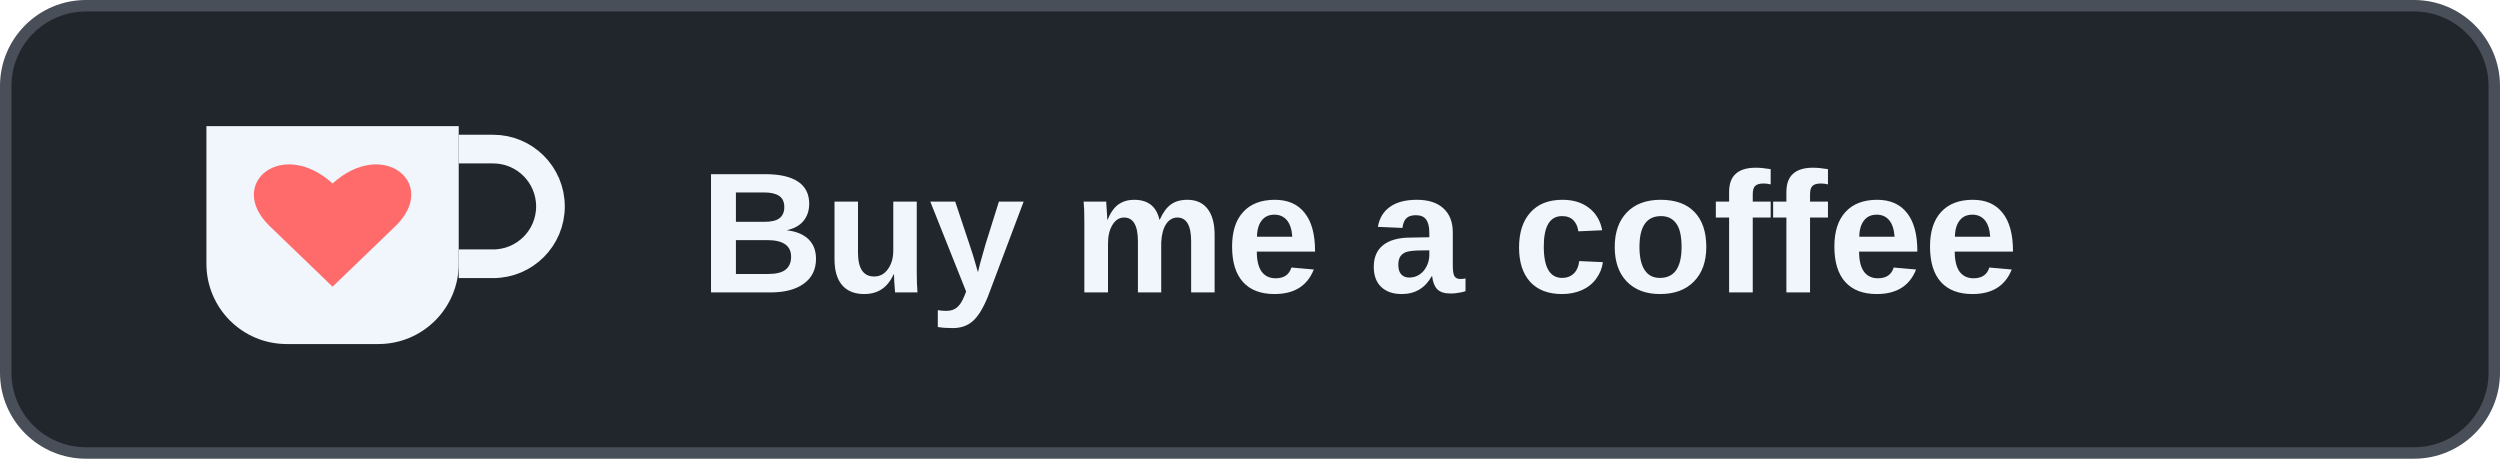
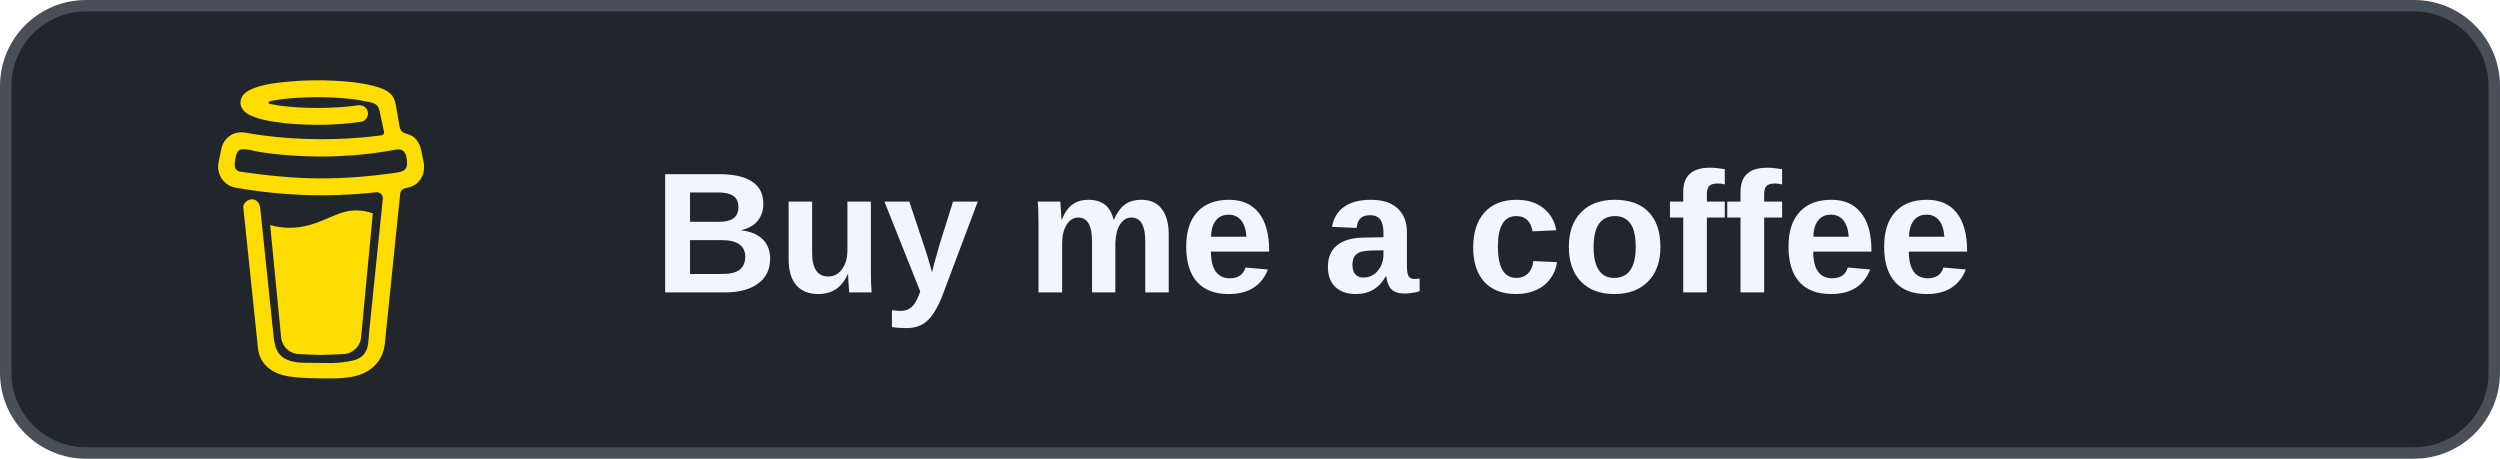
<svg xmlns="http://www.w3.org/2000/svg" width="218" height="40" viewBox="0 0 218 40" role="img" aria-labelledby="title desc">
  <rect x="0.5" y="0.5" width="217" height="39" rx="7" fill="#21262d" stroke="#484f58" />
-   <g transform="translate(16 9)">
-     <path d="M24 4h3a5 5 0 0 1 0 10h-3" fill="none" stroke="#f0f6fc" stroke-width="2.5" />
-     <path d="M2 2h22v12a7 7 0 0 1-7 7h-8a7 7 0 0 1-7-7Z" fill="#f0f6fc" />
-     <path d="M13 16 7.5 10.7C3.7 7 8.6 3 13 7c4.4-4 9.3 0 5.5 3.7Z" fill="#ff6b6b" />
+   <g transform="translate(15 7) scale(1.083333)" fill="#ffdd00">
+     <path d="M20.216 6.415l-.132-.666c-.119-.598-.388-1.163-1.001-1.379-.197-.069-.42-.098-.57-.241-.152-.143-.196-.366-.231-.572-.065-.378-.125-.756-.192-1.133-.057-.325-.102-.69-.25-.987-.195-.4-.597-.634-.996-.788a5.723 5.723 0 00-.626-.194c-1-.263-2.05-.36-3.077-.416a25.834 25.834 0 00-3.7.062c-.915.083-1.88.184-2.75.5-.318.116-.646.256-.888.501-.297.302-.393.77-.177 1.146.154.267.415.456.692.58.36.162.737.284 1.123.366 1.075.238 2.189.331 3.287.37 1.218.05 2.437.01 3.65-.118.299-.033.598-.073.896-.119.352-.054.578-.513.474-.834-.124-.383-.457-.531-.834-.473-.466.074-.96.108-1.382.146-1.177.08-2.358.082-3.536.006a22.228 22.228 0 01-1.157-.107c-.086-.01-.18-.025-.258-.036-.243-.036-.484-.08-.724-.13-.111-.027-.111-.185 0-.212h.005c.277-.06.557-.108.838-.147h.002c.131-.009.263-.032.394-.048a25.076 25.076 0 013.426-.12c.674.019 1.347.067 2.017.144l.228.031c.267.04.533.088.798.145.392.085.895.113 1.07.542.055.137.08.288.111.431l.319 1.484a.237.237 0 01-.199.284h-.003c-.037.006-.075.01-.112.015a36.704 36.704 0 01-4.743.295 37.059 37.059 0 01-4.699-.304c-.14-.017-.293-.042-.417-.06-.326-.048-.649-.108-.973-.161-.393-.065-.768-.032-1.123.161-.29.16-.527.404-.675.701-.154.316-.199.66-.267 1-.069.34-.176.707-.135 1.056.087.753.613 1.365 1.37 1.502a39.69 39.69 0 0011.343.376.483.483 0 01.535.53l-.071.697-1.018 9.907c-.041.41-.047.832-.125 1.237-.122.637-.553 1.028-1.182 1.171-.577.131-1.165.2-1.756.205-.656.004-1.31-.025-1.966-.022-.699.004-1.556-.06-2.095-.58-.475-.458-.54-1.174-.605-1.793l-.731-7.013-.322-3.094c-.037-.351-.286-.695-.678-.678-.336.015-.718.3-.678.679l.228 2.185.949 9.112c.147 1.344 1.174 2.068 2.446 2.272.742.12 1.503.144 2.257.156.966.016 1.942.053 2.892-.122 1.408-.258 2.465-1.198 2.616-2.657.34-3.332.683-6.663 1.024-9.995l.215-2.087a.484.484 0 01.39-.426c.402-.078.787-.212 1.074-.518.455-.488.546-1.124.385-1.766zm-1.478.772c-.145.137-.363.201-.578.233-2.416.359-4.866.54-7.308.46-1.748-.06-3.477-.254-5.207-.498-.17-.024-.353-.055-.47-.18-.22-.236-.111-.71-.054-.995.052-.26.152-.609.463-.646.484-.057 1.046.148 1.526.22.577.088 1.156.159 1.737.212 2.48.226 5.002.19 7.472-.14.45-.06.899-.13 1.345-.21.399-.072.84-.206 1.08.206.166.281.188.657.162.974a.544.544 0 01-.169.364zm-6.159 3.9c-.862.37-1.84.788-3.109.788a5.884 5.884 0 01-1.569-.217l.877 9.004c.065.78.717 1.38 1.5 1.38 0 0 1.243.065 1.658.065.447 0 1.786-.065 1.786-.065.783 0 1.434-.6 1.499-1.38l.94-9.95a3.996 3.996 0 00-1.322-.238c-.826 0-1.491.284-2.26.613z" />
  </g>
-   <text x="61" y="25.5" font-family="Arial,Helvetica,sans-serif" font-size="15" font-weight="600" fill="#f0f6fc">Buy me a coffee</text>
+   <text x="57" y="25.5" font-family="Arial,Helvetica,sans-serif" font-size="15" font-weight="600" fill="#f0f6fc">Buy me a coffee</text>
</svg>
